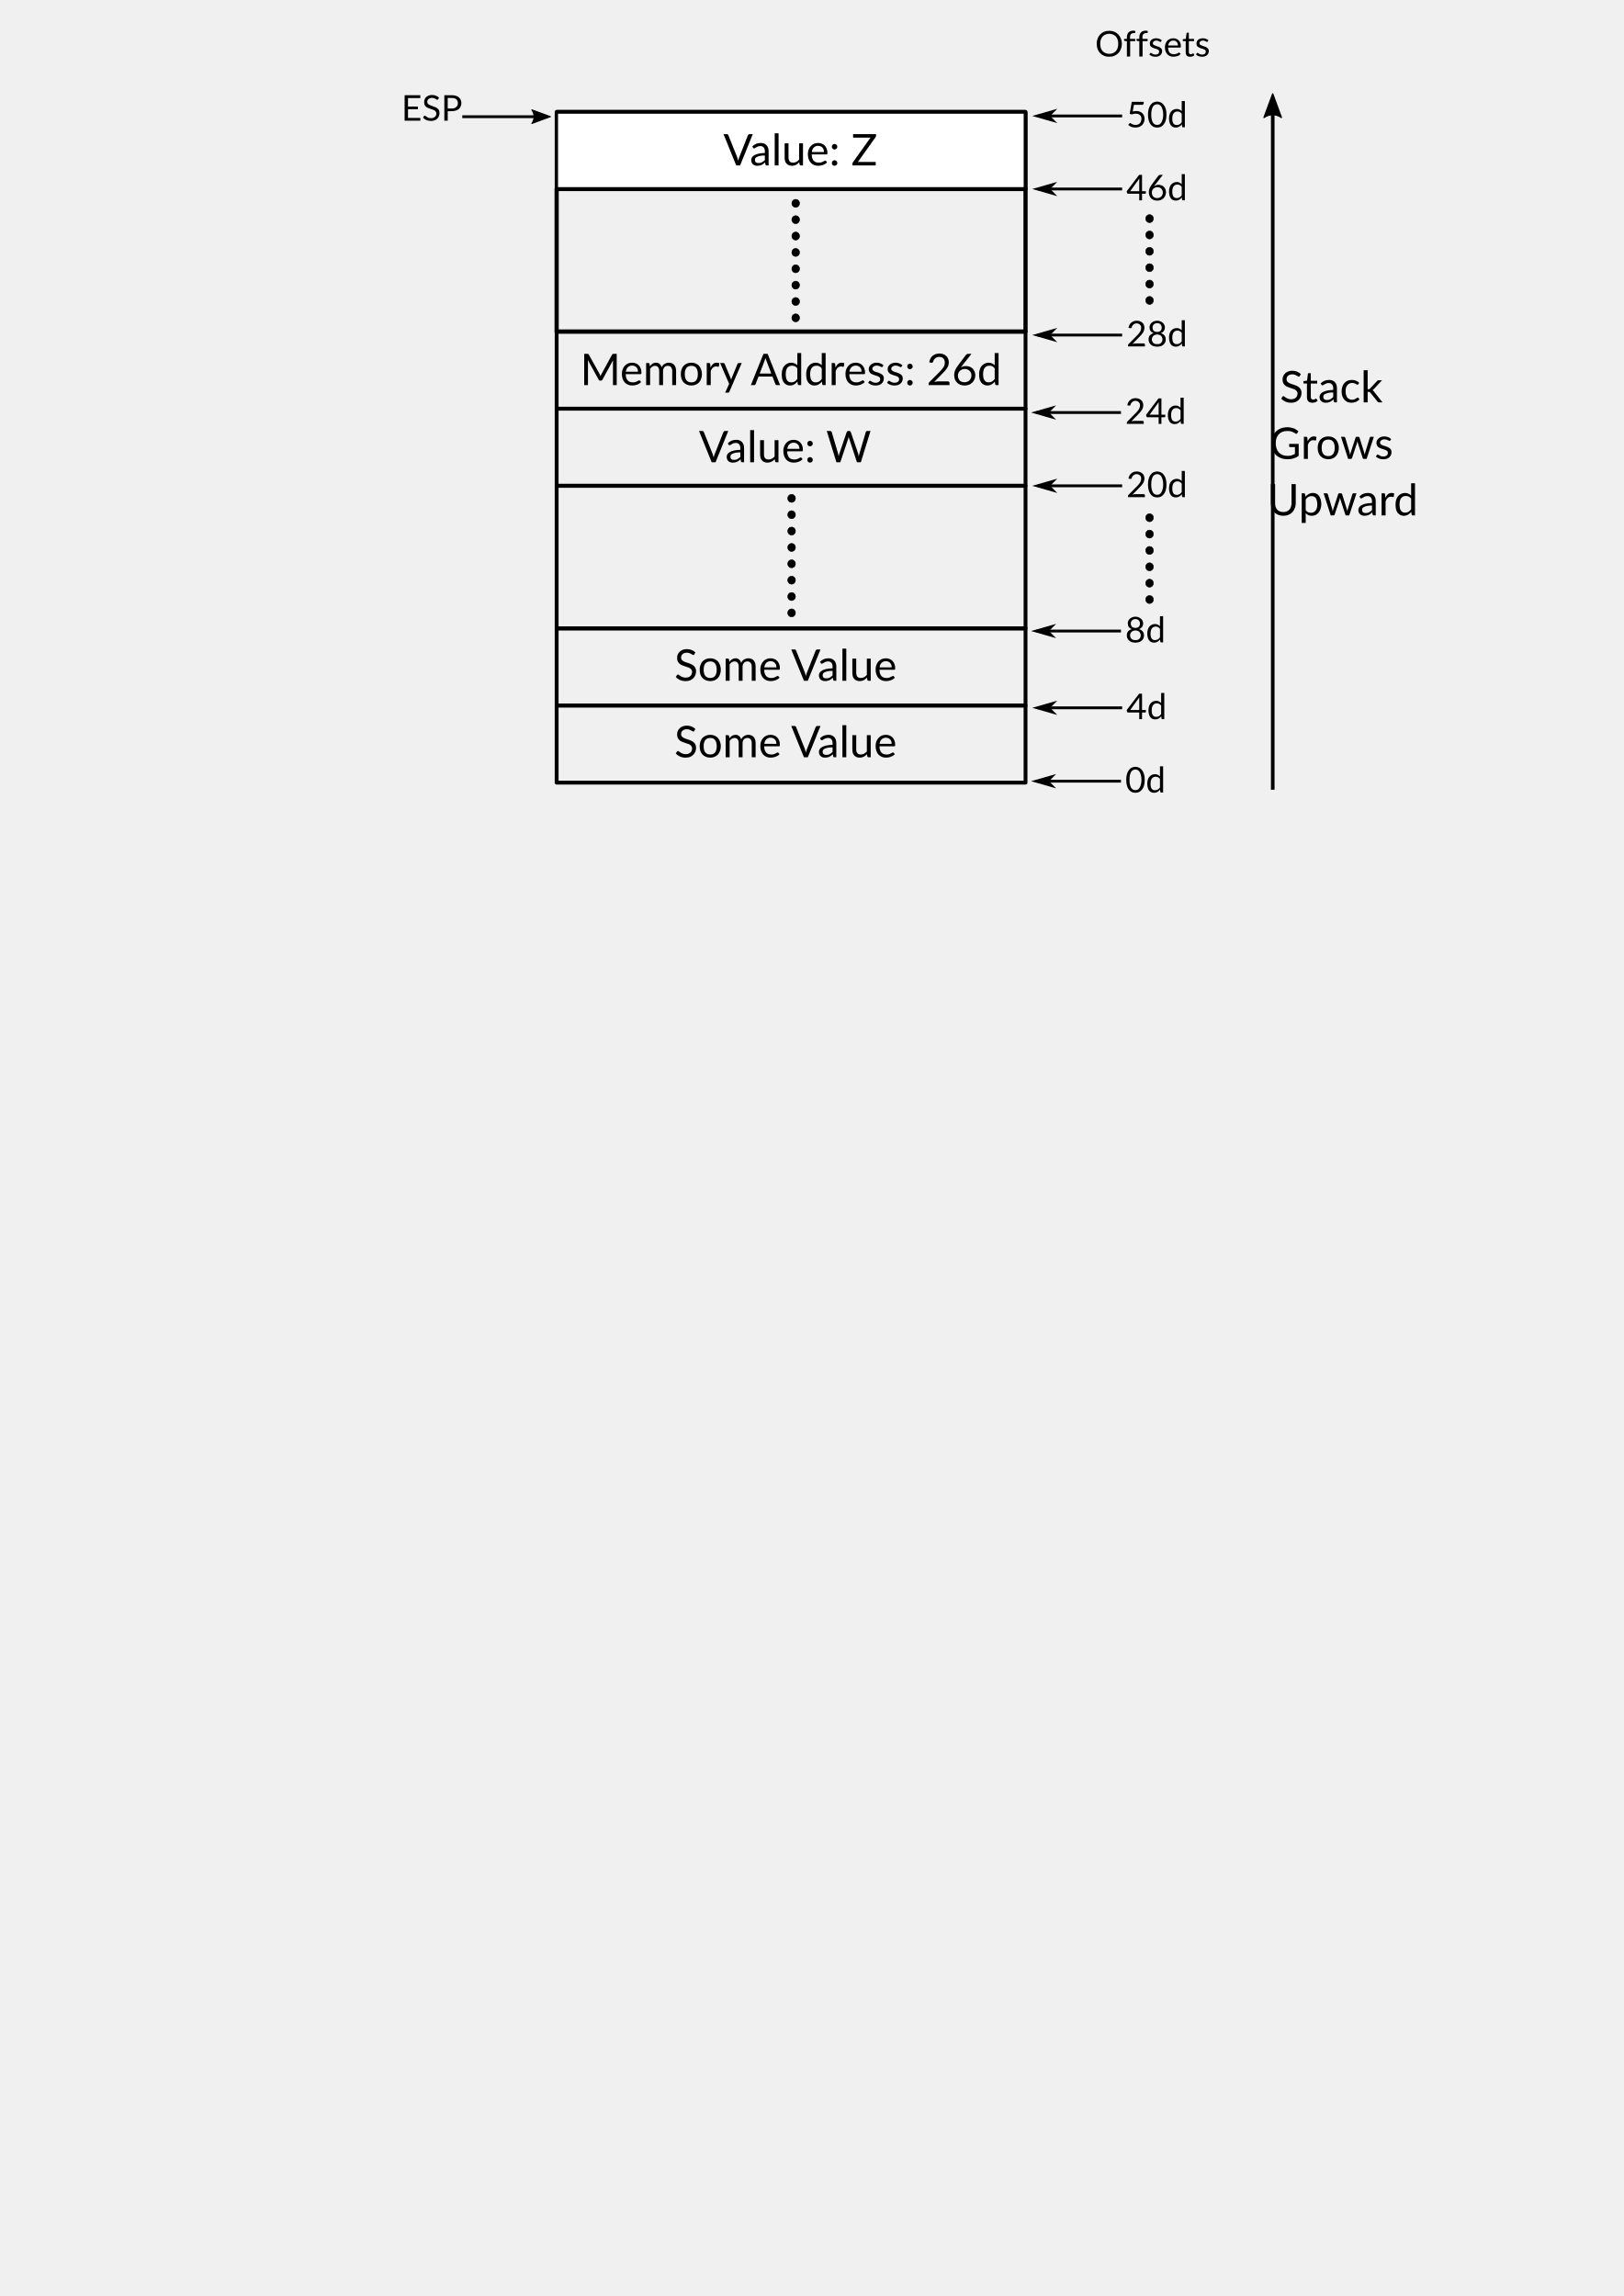
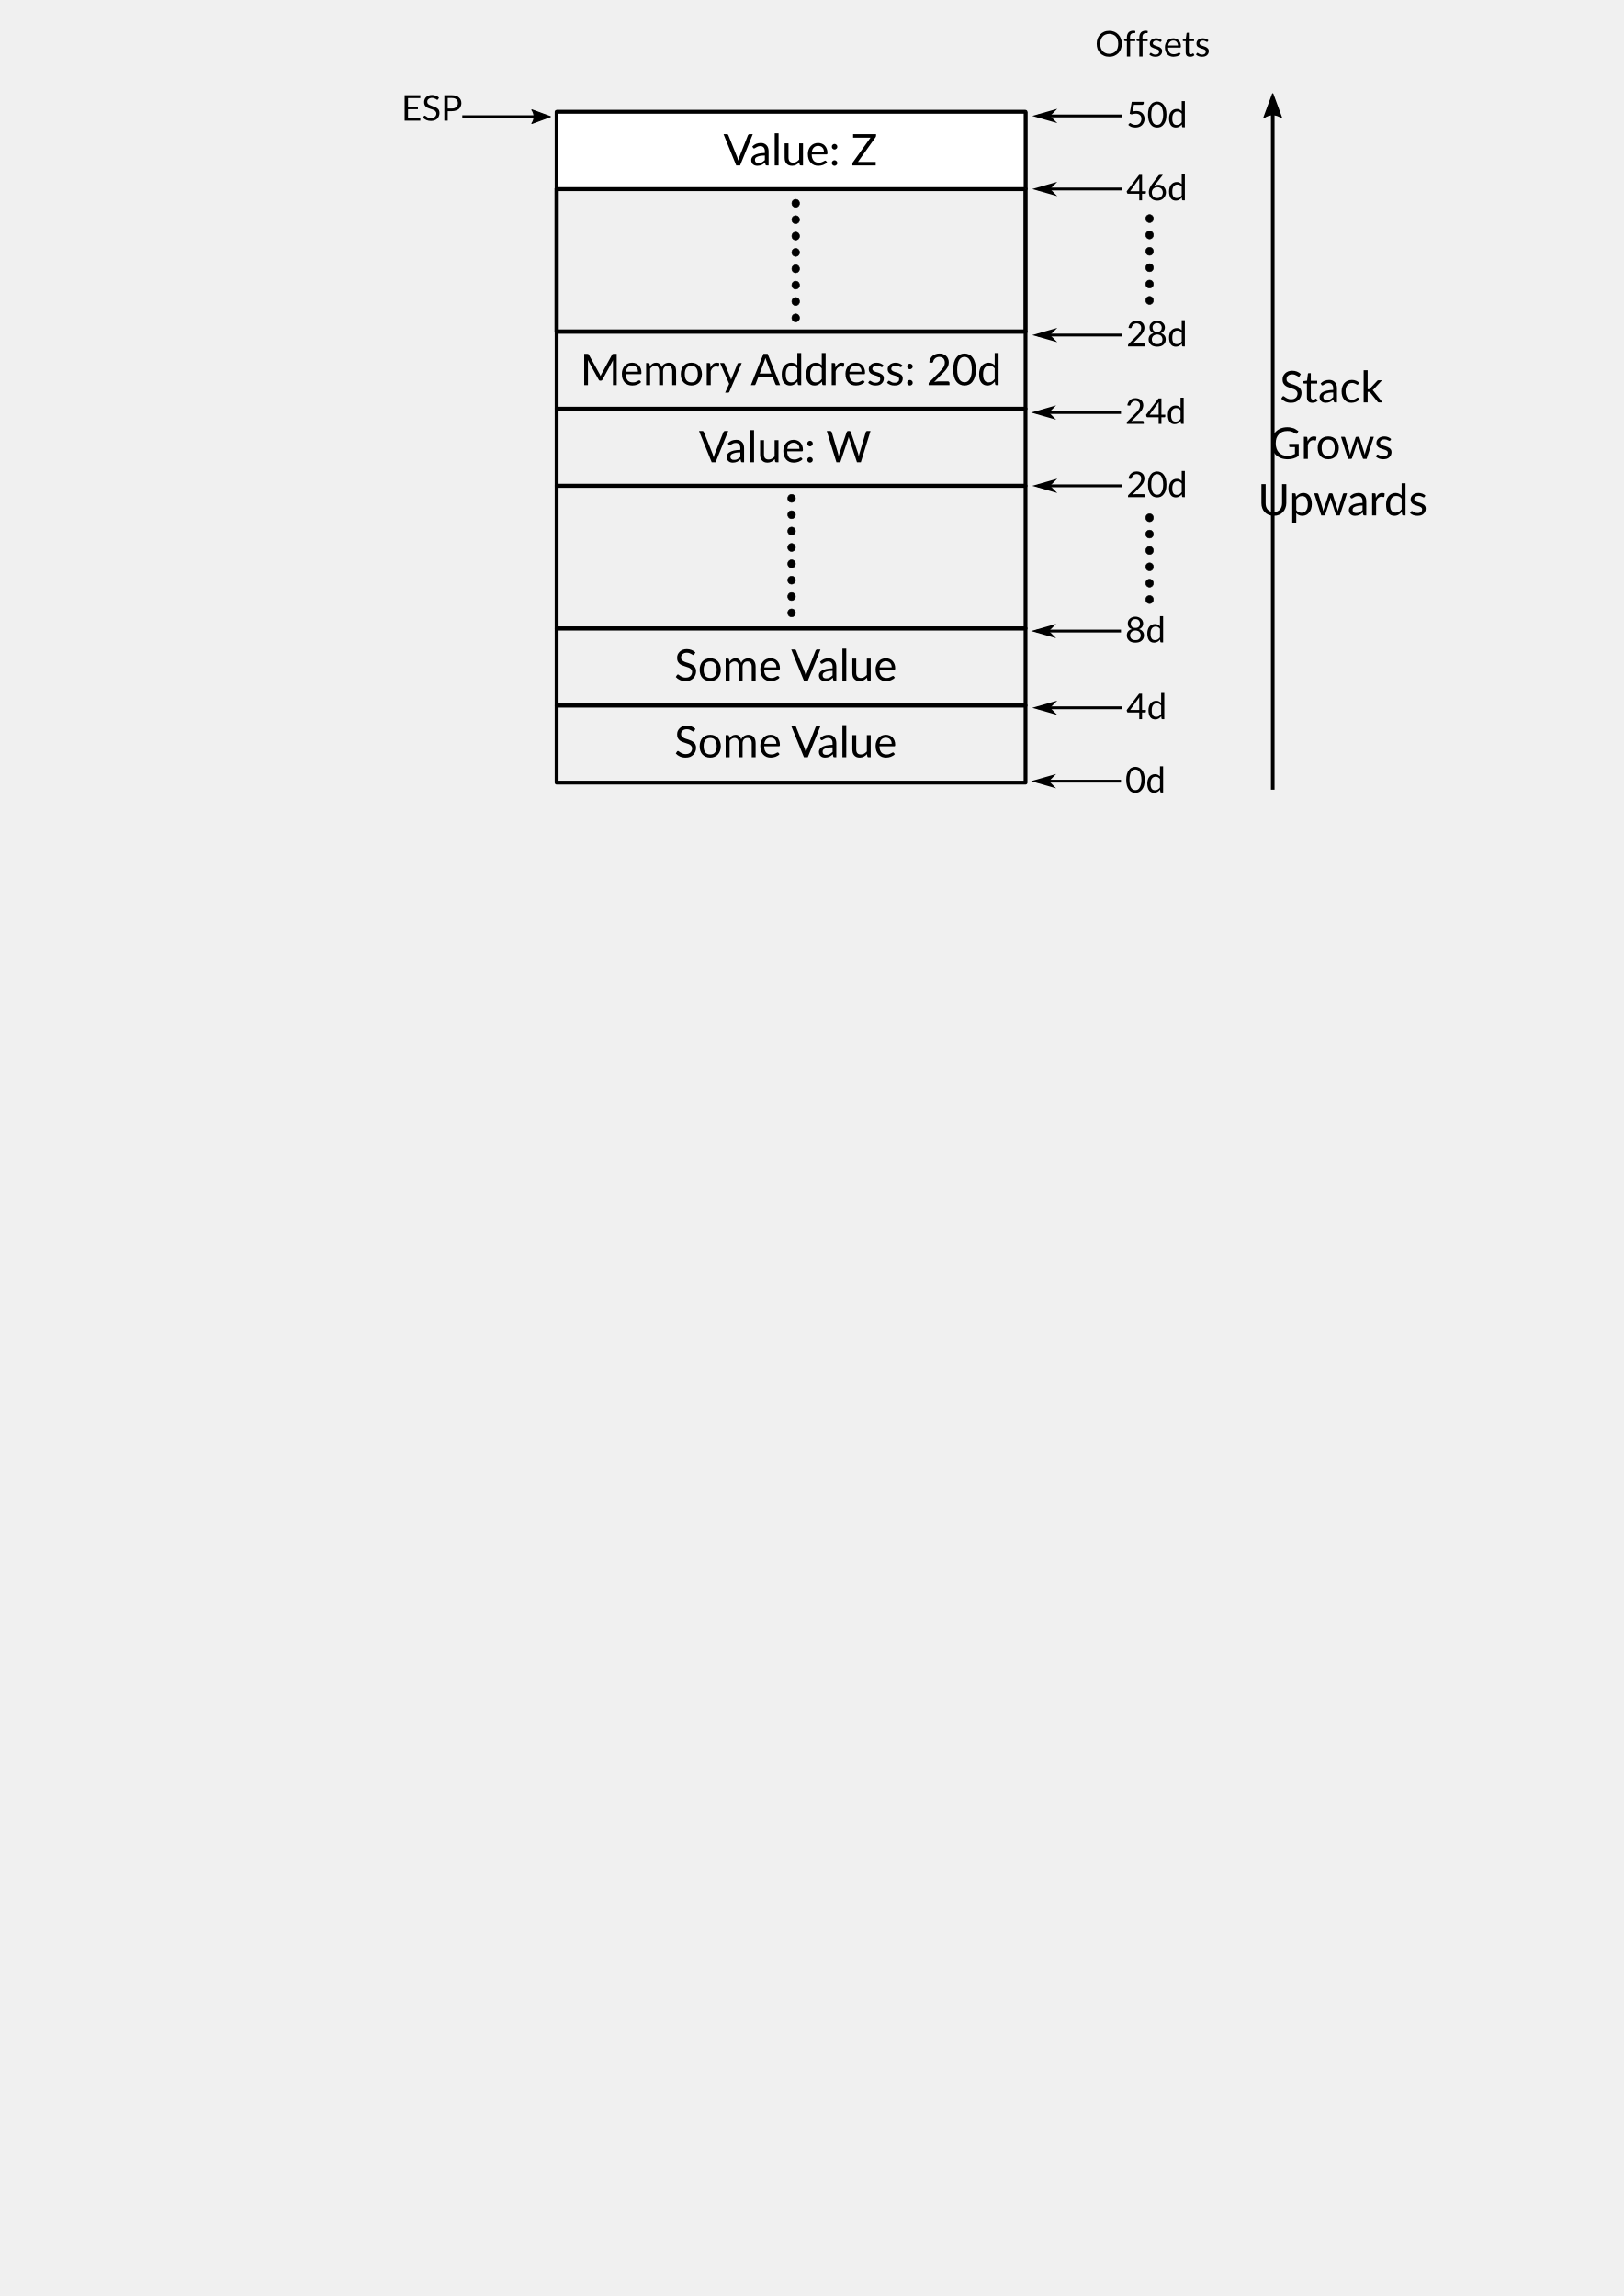
<svg xmlns="http://www.w3.org/2000/svg" width="210mm" height="297mm" viewBox="0 0 210 297" version="1.1" id="svg21654">
  <defs id="defs21648">
    <marker style="overflow:visible" id="marker17775" refX="0" refY="0" orient="auto">
      <path transform="scale(-0.6)" d="M 8.719,4.034 -2.207,0.016 8.719,-4.002 c -1.745,2.372 -1.735,5.617 -6e-7,8.035 z" style="fill:#000000;fill-opacity:1;fill-rule:evenodd;stroke:#000000;stroke-width:0.625;stroke-linejoin:round;stroke-opacity:1" id="path17773" />
    </marker>
    <marker orient="auto" refY="0" refX="0" id="marker27279" style="overflow:visible">
      <path id="path27277" d="M 0,0 5,-5 -12.5,0 5,5 Z" style="fill:#000000;fill-opacity:1;fill-rule:evenodd;stroke:#000000;stroke-width:1pt;stroke-opacity:1" transform="matrix(0.4,0,0,0.4,4,0)" />
    </marker>
    <marker style="overflow:visible" id="marker27177" refX="0" refY="0" orient="auto">
      <path transform="matrix(0.4,0,0,0.4,4,0)" style="fill:#000000;fill-opacity:1;fill-rule:evenodd;stroke:#000000;stroke-width:1pt;stroke-opacity:1" d="M 0,0 5,-5 -12.5,0 5,5 Z" id="path27175" />
    </marker>
    <marker style="overflow:visible" id="marker26987" refX="0" refY="0" orient="auto">
      <path transform="matrix(0.4,0,0,0.4,4,0)" style="fill:#000000;fill-opacity:1;fill-rule:evenodd;stroke:#000000;stroke-width:1pt;stroke-opacity:1" d="M 0,0 5,-5 -12.5,0 5,5 Z" id="path26985" />
    </marker>
    <marker orient="auto" refY="0" refX="0" id="Arrow1Mstart" style="overflow:visible">
      <path id="path9600" d="M 0,0 5,-5 -12.5,0 5,5 Z" style="fill:#000000;fill-opacity:1;fill-rule:evenodd;stroke:#000000;stroke-width:1pt;stroke-opacity:1" transform="matrix(0.4,0,0,0.4,4,0)" />
    </marker>
    <marker orient="auto" refY="0" refX="0" id="Arrow1Mstart-9" style="overflow:visible">
      <path id="path9600-9" d="M 0,0 5,-5 -12.5,0 5,5 Z" style="fill:#000000;fill-opacity:1;fill-rule:evenodd;stroke:#000000;stroke-width:1pt;stroke-opacity:1" transform="matrix(0.4,0,0,0.4,4,0)" />
    </marker>
    <marker orient="auto" refY="0" refX="0" id="Arrow1Mstart-4" style="overflow:visible">
      <path id="path9600-4" d="M 0,0 5,-5 -12.5,0 5,5 Z" style="fill:#000000;fill-opacity:1;fill-rule:evenodd;stroke:#000000;stroke-width:1pt;stroke-opacity:1" transform="matrix(0.4,0,0,0.4,4,0)" />
    </marker>
    <marker orient="auto" refY="0" refX="0" id="Arrow1Mstart-4-0" style="overflow:visible">
      <path id="path9600-4-4" d="M 0,0 5,-5 -12.5,0 5,5 Z" style="fill:#000000;fill-opacity:1;fill-rule:evenodd;stroke:#000000;stroke-width:1pt;stroke-opacity:1" transform="matrix(0.4,0,0,0.4,4,0)" />
    </marker>
    <marker orient="auto" refY="0" refX="0" id="Arrow2Mend" style="overflow:visible">
      <path id="path9621" style="fill:#000000;fill-opacity:1;fill-rule:evenodd;stroke:#000000;stroke-width:0.625;stroke-linejoin:round;stroke-opacity:1" d="M 8.719,4.034 -2.207,0.016 8.719,-4.002 c -1.745,2.372 -1.735,5.617 -6e-7,8.035 z" transform="scale(-0.6)" />
    </marker>
    <marker orient="auto" refY="0" refX="0" id="Arrow2Mend-4" style="overflow:visible">
      <path id="path9621-9" style="fill:#000000;fill-opacity:1;fill-rule:evenodd;stroke:#000000;stroke-width:0.625;stroke-linejoin:round;stroke-opacity:1" d="M 8.719,4.034 -2.207,0.016 8.719,-4.002 c -1.745,2.372 -1.735,5.617 -6e-7,8.035 z" transform="scale(-0.6)" />
    </marker>
    <marker orient="auto" refY="0" refX="0" id="Arrow1Mstart-7" style="overflow:visible">
      <path id="path9600-5" d="M 0,0 5,-5 -12.5,0 5,5 Z" style="fill:#000000;fill-opacity:1;fill-rule:evenodd;stroke:#000000;stroke-width:1pt;stroke-opacity:1" transform="matrix(0.4,0,0,0.4,4,0)" />
    </marker>
    <marker style="overflow:visible" id="marker21438" refX="0" refY="0" orient="auto">
      <path transform="matrix(0.4,0,0,0.4,4,0)" style="fill:#000000;fill-opacity:1;fill-rule:evenodd;stroke:#000000;stroke-width:1pt;stroke-opacity:1" d="M 0,0 5,-5 -12.5,0 5,5 Z" id="path21436" />
    </marker>
  </defs>
  <g id="layer1">
    <rect style="opacity:1;fill:none;fill-opacity:1;stroke:#000000;stroke-width:0.542;stroke-linecap:round;stroke-linejoin:round;stroke-miterlimit:4;stroke-dasharray:none;stroke-dashoffset:0;stroke-opacity:1;paint-order:stroke fill markers" id="rect9392" width="60.645" height="18.443" x="71.992" y="24.447" />
    <text xml:space="preserve" style="font-style:normal;font-weight:normal;font-size:5.644px;line-height:125%;font-family:Sans;letter-spacing:0px;word-spacing:0px;fill:#000000;fill-opacity:1;stroke:none;stroke-width:0.265px;stroke-linecap:butt;stroke-linejoin:miter;stroke-opacity:1" x="87.609" y="52.126" id="text9396">
      <tspan x="87.609" y="57.12" style="font-style:normal;font-variant:normal;font-weight:normal;font-stretch:normal;font-size:5.644px;font-family:Lato;-inkscape-font-specification:Lato;stroke-width:0.265px" id="tspan26533" />
    </text>
    <path style="fill:none;fill-rule:evenodd;stroke:#000000;stroke-width:0.365;stroke-linecap:butt;stroke-linejoin:miter;stroke-miterlimit:4;stroke-dasharray:none;stroke-opacity:1;marker-start:url(#Arrow1Mstart)" d="m 134.224,14.999 h 10.908" id="path9590" />
    <text xml:space="preserve" style="font-style:normal;font-weight:normal;font-size:4.586px;line-height:125%;font-family:Sans;letter-spacing:0px;word-spacing:0px;fill:#000000;fill-opacity:1;stroke:none;stroke-width:0.265px;stroke-linecap:butt;stroke-linejoin:miter;stroke-opacity:1" x="145.672" y="16.468" id="text9878">
      <tspan id="tspan9876" x="145.672" y="16.468" style="font-style:normal;font-variant:normal;font-weight:normal;font-stretch:normal;font-family:Lato;-inkscape-font-specification:Lato;stroke-width:0.265px">50d</tspan>
    </text>
    <rect style="opacity:1;fill:none;fill-opacity:1;stroke:#000000;stroke-width:0.495;stroke-linecap:round;stroke-linejoin:round;stroke-miterlimit:4;stroke-dasharray:none;stroke-dashoffset:0;stroke-opacity:1;paint-order:stroke fill markers" id="rect9392-9" width="60.645" height="9.976" x="71.992" y="42.89" />
    <text xml:space="preserve" style="font-style:normal;font-weight:normal;font-size:5.644px;line-height:125%;font-family:Sans;letter-spacing:0px;word-spacing:0px;fill:#000000;fill-opacity:1;stroke:none;stroke-width:0.265px;stroke-linecap:butt;stroke-linejoin:miter;stroke-opacity:1" x="75.043" y="49.819" id="text9396-3">
-       <tspan id="tspan9394-6" x="75.043" y="49.819" style="font-style:normal;font-variant:normal;font-weight:normal;font-stretch:normal;font-size:5.644px;font-family:Lato;-inkscape-font-specification:Lato;stroke-width:0.265px">Memory Address: 26d</tspan>
+       <tspan id="tspan9394-6" x="75.043" y="49.819" style="font-style:normal;font-variant:normal;font-weight:normal;font-stretch:normal;font-size:5.644px;font-family:Lato;-inkscape-font-specification:Lato;stroke-width:0.265px">Memory Address: 20d</tspan>
    </text>
    <path style="fill:none;fill-rule:evenodd;stroke:#000000;stroke-width:0.365;stroke-linecap:butt;stroke-linejoin:miter;stroke-miterlimit:4;stroke-dasharray:none;stroke-opacity:1;marker-start:url(#Arrow1Mstart-9)" d="m 134.224,43.341 h 10.908" id="path9590-3" />
    <text xml:space="preserve" style="font-style:normal;font-weight:normal;font-size:4.586px;line-height:125%;font-family:Sans;letter-spacing:0px;word-spacing:0px;fill:#000000;fill-opacity:1;stroke:none;stroke-width:0.265px;stroke-linecap:butt;stroke-linejoin:miter;stroke-opacity:1" x="145.672" y="44.81" id="text9878-6">
      <tspan id="tspan9876-0" x="145.672" y="44.81" style="font-style:normal;font-variant:normal;font-weight:normal;font-stretch:normal;font-family:Lato;-inkscape-font-specification:Lato;stroke-width:0.265px">28d</tspan>
    </text>
    <rect style="opacity:1;fill:none;fill-opacity:1;stroke:#000000;stroke-width:0.495;stroke-linecap:round;stroke-linejoin:round;stroke-miterlimit:4;stroke-dasharray:none;stroke-dashoffset:0;stroke-opacity:1;paint-order:stroke fill markers" id="rect9392-6" width="60.645" height="9.976" x="71.992" y="52.866" />
    <text xml:space="preserve" style="font-style:normal;font-weight:normal;font-size:5.644px;line-height:125%;font-family:Sans;letter-spacing:0px;word-spacing:0px;fill:#000000;fill-opacity:1;stroke:none;stroke-width:0.265px;stroke-linecap:butt;stroke-linejoin:miter;stroke-opacity:1" x="90.389" y="59.795" id="text9396-6">
      <tspan id="tspan9394-4" x="90.389" y="59.795" style="font-style:normal;font-variant:normal;font-weight:normal;font-stretch:normal;font-size:5.644px;font-family:Lato;-inkscape-font-specification:Lato;stroke-width:0.265px">Value: W</tspan>
    </text>
    <path style="fill:none;fill-rule:evenodd;stroke:#000000;stroke-width:0.365;stroke-linecap:butt;stroke-linejoin:miter;stroke-miterlimit:4;stroke-dasharray:none;stroke-opacity:1;marker-start:url(#Arrow1Mstart-4)" d="m 134.224,62.843 h 10.908" id="path9590-1" />
    <text xml:space="preserve" style="font-style:normal;font-weight:normal;font-size:4.586px;line-height:125%;font-family:Sans;letter-spacing:0px;word-spacing:0px;fill:#000000;fill-opacity:1;stroke:none;stroke-width:0.265px;stroke-linecap:butt;stroke-linejoin:miter;stroke-opacity:1" x="145.672" y="64.312" id="text9878-9">
      <tspan id="tspan9876-8" x="145.672" y="64.312" style="font-style:normal;font-variant:normal;font-weight:normal;font-stretch:normal;font-family:Lato;-inkscape-font-specification:Lato;stroke-width:0.265px">20d</tspan>
    </text>
    <path style="fill:none;fill-rule:evenodd;stroke:#000000;stroke-width:0.365;stroke-linecap:butt;stroke-linejoin:miter;stroke-miterlimit:4;stroke-dasharray:none;stroke-opacity:1;marker-start:url(#Arrow1Mstart-4-0)" d="m 134.073,53.363 h 10.908" id="path9590-1-0" />
    <text xml:space="preserve" style="font-style:normal;font-weight:normal;font-size:4.586px;line-height:125%;font-family:Sans;letter-spacing:0px;word-spacing:0px;fill:#000000;fill-opacity:1;stroke:none;stroke-width:0.265px;stroke-linecap:butt;stroke-linejoin:miter;stroke-opacity:1" x="145.521" y="54.832" id="text9878-9-5">
      <tspan id="tspan9876-8-5" x="145.521" y="54.832" style="font-style:normal;font-variant:normal;font-weight:normal;font-stretch:normal;font-family:Lato;-inkscape-font-specification:Lato;stroke-width:0.265px">24d</tspan>
    </text>
    <path style="fill:none;fill-rule:evenodd;stroke:#000000;stroke-width:0.365;stroke-linecap:butt;stroke-linejoin:miter;stroke-miterlimit:4;stroke-dasharray:none;stroke-opacity:1;marker-end:url(#Arrow2Mend)" d="M 59.791,15.095 H 70.7" id="path9590-0" />
    <text xml:space="preserve" style="font-style:normal;font-weight:normal;font-size:4.586px;line-height:125%;font-family:Sans;letter-spacing:0px;word-spacing:0px;fill:#000000;fill-opacity:1;stroke:none;stroke-width:0.265px;stroke-linecap:butt;stroke-linejoin:miter;stroke-opacity:1" x="51.912" y="15.614" id="text9878-2">
      <tspan id="tspan9876-88" x="51.912" y="15.614" style="font-style:normal;font-variant:normal;font-weight:normal;font-stretch:normal;font-family:Lato;-inkscape-font-specification:Lato;stroke-width:0.265px">ESP</tspan>
    </text>
    <rect style="opacity:1;fill:#ffffff;fill-opacity:1;stroke:#000000;stroke-width:0.495;stroke-linecap:round;stroke-linejoin:round;stroke-miterlimit:4;stroke-dasharray:none;stroke-dashoffset:0;stroke-opacity:1;paint-order:stroke fill markers" id="rect9392-62" width="60.645" height="9.976" x="71.992" y="14.47" />
    <text xml:space="preserve" style="font-style:normal;font-weight:normal;font-size:5.644px;line-height:125%;font-family:Sans;letter-spacing:0px;word-spacing:0px;fill:#000000;fill-opacity:1;stroke:none;stroke-width:0.265px;stroke-linecap:butt;stroke-linejoin:miter;stroke-opacity:1" x="93.564" y="21.399" id="text9396-4">
      <tspan id="tspan9394-2" x="93.564" y="21.399" style="font-style:normal;font-variant:normal;font-weight:normal;font-stretch:normal;font-size:5.644px;font-family:Lato;-inkscape-font-specification:Lato;stroke-width:0.265px">Value: Z</tspan>
    </text>
    <path style="fill:none;fill-rule:evenodd;stroke:#000000;stroke-width:0.365;stroke-linecap:butt;stroke-linejoin:miter;stroke-miterlimit:4;stroke-dasharray:none;stroke-opacity:1;marker-start:url(#Arrow1Mstart-7)" d="m 134.224,24.447 h 10.908" id="path9590-5" />
    <text xml:space="preserve" style="font-style:normal;font-weight:normal;font-size:4.586px;line-height:125%;font-family:Sans;letter-spacing:0px;word-spacing:0px;fill:#000000;fill-opacity:1;stroke:none;stroke-width:0.265px;stroke-linecap:butt;stroke-linejoin:miter;stroke-opacity:1" x="145.672" y="25.916" id="text9878-5">
      <tspan id="tspan9876-05" x="145.672" y="25.916" style="font-style:normal;font-variant:normal;font-weight:normal;font-stretch:normal;font-family:Lato;-inkscape-font-specification:Lato;stroke-width:0.265px">46d</tspan>
    </text>
    <path style="fill:none;fill-rule:evenodd;stroke:#000000;stroke-width:0.365;stroke-linecap:butt;stroke-linejoin:miter;stroke-miterlimit:4;stroke-dasharray:none;stroke-opacity:1" d="m 71.992,14.47 v 9.976" id="path16372" />
    <path style="fill:none;fill-rule:evenodd;stroke:#000000;stroke-width:0.479;stroke-linecap:butt;stroke-linejoin:miter;stroke-miterlimit:4;stroke-dasharray:none;stroke-opacity:1" d="m 132.637,14.47 v 9.976" id="path16372-6" />
    <path style="fill:none;fill-rule:evenodd;stroke:#000000;stroke-width:0.479;stroke-linecap:butt;stroke-linejoin:miter;stroke-miterlimit:4;stroke-dasharray:none;stroke-opacity:1" d="M 71.992,14.47 H 132.637" id="path16404" />
    <path style="fill:none;fill-rule:evenodd;stroke:#000000;stroke-width:0.479;stroke-linecap:butt;stroke-linejoin:miter;stroke-miterlimit:4;stroke-dasharray:none;stroke-opacity:1" d="M 71.992,24.447 H 132.637" id="path16404-2" />
    <g id="g26943" transform="translate(13.38037,-55.95748)">
      <ellipse style="opacity:1;fill:#000000;fill-opacity:1;stroke:#000000;stroke-width:0.069;stroke-linecap:round;stroke-linejoin:round;stroke-miterlimit:4;stroke-dasharray:none;stroke-dashoffset:0;stroke-opacity:1;paint-order:stroke fill markers" id="ellipse26543" cx="89.529" cy="82.259" rx="0.497" ry="0.516" />
      <ellipse ry="0.516" rx="0.497" cy="84.375" cx="89.529" id="ellipse26545" style="opacity:1;fill:#000000;fill-opacity:1;stroke:#000000;stroke-width:0.069;stroke-linecap:round;stroke-linejoin:round;stroke-miterlimit:4;stroke-dasharray:none;stroke-dashoffset:0;stroke-opacity:1;paint-order:stroke fill markers" />
      <ellipse style="opacity:1;fill:#000000;fill-opacity:1;stroke:#000000;stroke-width:0.069;stroke-linecap:round;stroke-linejoin:round;stroke-miterlimit:4;stroke-dasharray:none;stroke-dashoffset:0;stroke-opacity:1;paint-order:stroke fill markers" id="ellipse26547" cx="89.529" cy="86.492" rx="0.497" ry="0.516" />
      <ellipse style="opacity:1;fill:#000000;fill-opacity:1;stroke:#000000;stroke-width:0.069;stroke-linecap:round;stroke-linejoin:round;stroke-miterlimit:4;stroke-dasharray:none;stroke-dashoffset:0;stroke-opacity:1;paint-order:stroke fill markers" id="ellipse26551" cx="89.529" cy="88.609" rx="0.497" ry="0.516" />
      <ellipse ry="0.516" rx="0.497" cy="90.725" cx="89.529" id="ellipse26553" style="opacity:1;fill:#000000;fill-opacity:1;stroke:#000000;stroke-width:0.069;stroke-linecap:round;stroke-linejoin:round;stroke-miterlimit:4;stroke-dasharray:none;stroke-dashoffset:0;stroke-opacity:1;paint-order:stroke fill markers" />
      <ellipse style="opacity:1;fill:#000000;fill-opacity:1;stroke:#000000;stroke-width:0.069;stroke-linecap:round;stroke-linejoin:round;stroke-miterlimit:4;stroke-dasharray:none;stroke-dashoffset:0;stroke-opacity:1;paint-order:stroke fill markers" id="ellipse26555" cx="89.529" cy="92.842" rx="0.497" ry="0.516" />
      <ellipse ry="0.516" rx="0.497" cy="94.959" cx="89.529" id="ellipse26557" style="opacity:1;fill:#000000;fill-opacity:1;stroke:#000000;stroke-width:0.069;stroke-linecap:round;stroke-linejoin:round;stroke-miterlimit:4;stroke-dasharray:none;stroke-dashoffset:0;stroke-opacity:1;paint-order:stroke fill markers" />
      <ellipse style="opacity:1;fill:#000000;fill-opacity:1;stroke:#000000;stroke-width:0.069;stroke-linecap:round;stroke-linejoin:round;stroke-miterlimit:4;stroke-dasharray:none;stroke-dashoffset:0;stroke-opacity:1;paint-order:stroke fill markers" id="ellipse26559" cx="89.529" cy="97.075" rx="0.497" ry="0.516" />
    </g>
    <rect y="62.843" x="71.992" height="18.443" width="60.645" id="rect26957" style="opacity:1;fill:none;fill-opacity:1;stroke:#000000;stroke-width:0.495;stroke-linecap:round;stroke-linejoin:round;stroke-miterlimit:4;stroke-dasharray:none;stroke-dashoffset:0;stroke-opacity:1;paint-order:stroke fill markers" />
    <path id="path26959" d="m 134.224,91.559 h 10.908" style="fill:none;fill-rule:evenodd;stroke:#000000;stroke-width:0.365;stroke-linecap:butt;stroke-linejoin:miter;stroke-miterlimit:4;stroke-dasharray:none;stroke-opacity:1;marker-start:url(#marker26987)" />
    <text id="text26965" y="93.027" x="145.672" style="font-style:normal;font-weight:normal;font-size:4.586px;line-height:125%;font-family:Sans;letter-spacing:0px;word-spacing:0px;fill:#000000;fill-opacity:1;stroke:none;stroke-width:0.265px;stroke-linecap:butt;stroke-linejoin:miter;stroke-opacity:1" xml:space="preserve">
      <tspan style="font-style:normal;font-variant:normal;font-weight:normal;font-stretch:normal;font-family:Lato;-inkscape-font-specification:Lato;stroke-width:0.265px" y="93.027" x="145.672" id="tspan26963">4d</tspan>
    </text>
    <g id="g26983" transform="translate(12.85119,-17.79435)">
      <ellipse ry="0.516" rx="0.497" cy="82.259" cx="89.529" id="ellipse26967" style="opacity:1;fill:#000000;fill-opacity:1;stroke:#000000;stroke-width:0.069;stroke-linecap:round;stroke-linejoin:round;stroke-miterlimit:4;stroke-dasharray:none;stroke-dashoffset:0;stroke-opacity:1;paint-order:stroke fill markers" />
      <ellipse style="opacity:1;fill:#000000;fill-opacity:1;stroke:#000000;stroke-width:0.069;stroke-linecap:round;stroke-linejoin:round;stroke-miterlimit:4;stroke-dasharray:none;stroke-dashoffset:0;stroke-opacity:1;paint-order:stroke fill markers" id="ellipse26969" cx="89.529" cy="84.375" rx="0.497" ry="0.516" />
      <ellipse ry="0.516" rx="0.497" cy="86.492" cx="89.529" id="ellipse26971" style="opacity:1;fill:#000000;fill-opacity:1;stroke:#000000;stroke-width:0.069;stroke-linecap:round;stroke-linejoin:round;stroke-miterlimit:4;stroke-dasharray:none;stroke-dashoffset:0;stroke-opacity:1;paint-order:stroke fill markers" />
      <ellipse ry="0.516" rx="0.497" cy="88.609" cx="89.529" id="ellipse26973" style="opacity:1;fill:#000000;fill-opacity:1;stroke:#000000;stroke-width:0.069;stroke-linecap:round;stroke-linejoin:round;stroke-miterlimit:4;stroke-dasharray:none;stroke-dashoffset:0;stroke-opacity:1;paint-order:stroke fill markers" />
      <ellipse style="opacity:1;fill:#000000;fill-opacity:1;stroke:#000000;stroke-width:0.069;stroke-linecap:round;stroke-linejoin:round;stroke-miterlimit:4;stroke-dasharray:none;stroke-dashoffset:0;stroke-opacity:1;paint-order:stroke fill markers" id="ellipse26975" cx="89.529" cy="90.725" rx="0.497" ry="0.516" />
      <ellipse ry="0.516" rx="0.497" cy="92.842" cx="89.529" id="ellipse26977" style="opacity:1;fill:#000000;fill-opacity:1;stroke:#000000;stroke-width:0.069;stroke-linecap:round;stroke-linejoin:round;stroke-miterlimit:4;stroke-dasharray:none;stroke-dashoffset:0;stroke-opacity:1;paint-order:stroke fill markers" />
      <ellipse style="opacity:1;fill:#000000;fill-opacity:1;stroke:#000000;stroke-width:0.069;stroke-linecap:round;stroke-linejoin:round;stroke-miterlimit:4;stroke-dasharray:none;stroke-dashoffset:0;stroke-opacity:1;paint-order:stroke fill markers" id="ellipse26979" cx="89.529" cy="94.959" rx="0.497" ry="0.516" />
      <ellipse ry="0.516" rx="0.497" cy="97.075" cx="89.529" id="ellipse26981" style="opacity:1;fill:#000000;fill-opacity:1;stroke:#000000;stroke-width:0.069;stroke-linecap:round;stroke-linejoin:round;stroke-miterlimit:4;stroke-dasharray:none;stroke-dashoffset:0;stroke-opacity:1;paint-order:stroke fill markers" />
    </g>
    <rect y="81.286" x="71.992" height="9.976" width="60.645" id="rect27161" style="opacity:1;fill:none;fill-opacity:1;stroke:#000000;stroke-width:0.495;stroke-linecap:round;stroke-linejoin:round;stroke-miterlimit:4;stroke-dasharray:none;stroke-dashoffset:0;stroke-opacity:1;paint-order:stroke fill markers" />
    <text id="text27165" y="88.059" x="87.214" style="font-style:normal;font-weight:normal;font-size:5.644px;line-height:125%;font-family:Sans;letter-spacing:0px;word-spacing:0px;fill:#000000;fill-opacity:1;stroke:none;stroke-width:0.265px;stroke-linecap:butt;stroke-linejoin:miter;stroke-opacity:1" xml:space="preserve">
      <tspan style="font-style:normal;font-variant:normal;font-weight:normal;font-stretch:normal;font-size:5.644px;font-family:Lato;-inkscape-font-specification:Lato;stroke-width:0.265px" y="88.059" x="87.214" id="tspan27163">Some Value</tspan>
    </text>
    <path id="path27167" d="m 134.073,81.627 h 10.908" style="fill:none;fill-rule:evenodd;stroke:#000000;stroke-width:0.365;stroke-linecap:butt;stroke-linejoin:miter;stroke-miterlimit:4;stroke-dasharray:none;stroke-opacity:1;marker-start:url(#marker27177)" />
    <text id="text27173" y="83.096" x="145.521" style="font-style:normal;font-weight:normal;font-size:4.586px;line-height:125%;font-family:Sans;letter-spacing:0px;word-spacing:0px;fill:#000000;fill-opacity:1;stroke:none;stroke-width:0.265px;stroke-linecap:butt;stroke-linejoin:miter;stroke-opacity:1" xml:space="preserve">
      <tspan style="font-style:normal;font-variant:normal;font-weight:normal;font-stretch:normal;font-family:Lato;-inkscape-font-specification:Lato;stroke-width:0.265px" y="83.096" x="145.521" id="tspan27171">8d</tspan>
    </text>
    <rect style="opacity:1;fill:none;fill-opacity:1;stroke:#000000;stroke-width:0.495;stroke-linecap:round;stroke-linejoin:round;stroke-miterlimit:4;stroke-dasharray:none;stroke-dashoffset:0;stroke-opacity:1;paint-order:stroke fill markers" id="rect27251" width="60.645" height="9.976" x="71.992" y="91.263" />
    <text xml:space="preserve" style="font-style:normal;font-weight:normal;font-size:5.644px;line-height:125%;font-family:Sans;letter-spacing:0px;word-spacing:0px;fill:#000000;fill-opacity:1;stroke:none;stroke-width:0.265px;stroke-linecap:butt;stroke-linejoin:miter;stroke-opacity:1" x="87.214" y="97.958" id="text27255">
      <tspan id="tspan27253" x="87.214" y="97.958" style="font-style:normal;font-variant:normal;font-weight:normal;font-stretch:normal;font-size:5.644px;font-family:Lato;-inkscape-font-specification:Lato;stroke-width:0.265px">Some Value</tspan>
    </text>
    <path style="fill:none;fill-rule:evenodd;stroke:#000000;stroke-width:0.365;stroke-linecap:butt;stroke-linejoin:miter;stroke-miterlimit:4;stroke-dasharray:none;stroke-opacity:1;marker-start:url(#marker27279)" d="m 134.073,101.051 h 10.908" id="path27269" />
    <text xml:space="preserve" style="font-style:normal;font-weight:normal;font-size:4.586px;line-height:125%;font-family:Sans;letter-spacing:0px;word-spacing:0px;fill:#000000;fill-opacity:1;stroke:none;stroke-width:0.265px;stroke-linecap:butt;stroke-linejoin:miter;stroke-opacity:1" x="145.521" y="102.52" id="text27275">
      <tspan id="tspan27273" x="145.521" y="102.52" style="font-style:normal;font-variant:normal;font-weight:normal;font-stretch:normal;font-family:Lato;-inkscape-font-specification:Lato;stroke-width:0.265px">0d</tspan>
    </text>
    <g id="g27586" transform="translate(-0.3779773,20.83484)">
      <ellipse ry="0.516" rx="0.497" cy="46.136" cx="149.055" id="ellipse26967-8" style="opacity:1;fill:#000000;fill-opacity:1;stroke:#000000;stroke-width:0.069;stroke-linecap:round;stroke-linejoin:round;stroke-miterlimit:4;stroke-dasharray:none;stroke-dashoffset:0;stroke-opacity:1;paint-order:stroke fill markers" />
      <ellipse style="opacity:1;fill:#000000;fill-opacity:1;stroke:#000000;stroke-width:0.069;stroke-linecap:round;stroke-linejoin:round;stroke-miterlimit:4;stroke-dasharray:none;stroke-dashoffset:0;stroke-opacity:1;paint-order:stroke fill markers" id="ellipse26969-7" cx="149.055" cy="48.253" rx="0.497" ry="0.516" />
      <ellipse ry="0.516" rx="0.497" cy="50.369" cx="149.055" id="ellipse26971-5" style="opacity:1;fill:#000000;fill-opacity:1;stroke:#000000;stroke-width:0.069;stroke-linecap:round;stroke-linejoin:round;stroke-miterlimit:4;stroke-dasharray:none;stroke-dashoffset:0;stroke-opacity:1;paint-order:stroke fill markers" />
      <ellipse ry="0.516" rx="0.497" cy="52.486" cx="149.055" id="ellipse26973-7" style="opacity:1;fill:#000000;fill-opacity:1;stroke:#000000;stroke-width:0.069;stroke-linecap:round;stroke-linejoin:round;stroke-miterlimit:4;stroke-dasharray:none;stroke-dashoffset:0;stroke-opacity:1;paint-order:stroke fill markers" />
      <ellipse style="opacity:1;fill:#000000;fill-opacity:1;stroke:#000000;stroke-width:0.069;stroke-linecap:round;stroke-linejoin:round;stroke-miterlimit:4;stroke-dasharray:none;stroke-dashoffset:0;stroke-opacity:1;paint-order:stroke fill markers" id="ellipse26975-0" cx="149.055" cy="54.603" rx="0.497" ry="0.516" />
      <ellipse ry="0.516" rx="0.497" cy="56.719" cx="149.055" id="ellipse26977-2" style="opacity:1;fill:#000000;fill-opacity:1;stroke:#000000;stroke-width:0.069;stroke-linecap:round;stroke-linejoin:round;stroke-miterlimit:4;stroke-dasharray:none;stroke-dashoffset:0;stroke-opacity:1;paint-order:stroke fill markers" />
    </g>
    <g id="g27600" transform="translate(-0.377966,-17.85747)">
      <ellipse style="opacity:1;fill:#000000;fill-opacity:1;stroke:#000000;stroke-width:0.069;stroke-linecap:round;stroke-linejoin:round;stroke-miterlimit:4;stroke-dasharray:none;stroke-dashoffset:0;stroke-opacity:1;paint-order:stroke fill markers" id="ellipse27588" cx="149.055" cy="46.136" rx="0.497" ry="0.516" />
      <ellipse ry="0.516" rx="0.497" cy="48.253" cx="149.055" id="ellipse27590" style="opacity:1;fill:#000000;fill-opacity:1;stroke:#000000;stroke-width:0.069;stroke-linecap:round;stroke-linejoin:round;stroke-miterlimit:4;stroke-dasharray:none;stroke-dashoffset:0;stroke-opacity:1;paint-order:stroke fill markers" />
      <ellipse style="opacity:1;fill:#000000;fill-opacity:1;stroke:#000000;stroke-width:0.069;stroke-linecap:round;stroke-linejoin:round;stroke-miterlimit:4;stroke-dasharray:none;stroke-dashoffset:0;stroke-opacity:1;paint-order:stroke fill markers" id="ellipse27592" cx="149.055" cy="50.369" rx="0.497" ry="0.516" />
      <ellipse style="opacity:1;fill:#000000;fill-opacity:1;stroke:#000000;stroke-width:0.069;stroke-linecap:round;stroke-linejoin:round;stroke-miterlimit:4;stroke-dasharray:none;stroke-dashoffset:0;stroke-opacity:1;paint-order:stroke fill markers" id="ellipse27594" cx="149.055" cy="52.486" rx="0.497" ry="0.516" />
      <ellipse ry="0.516" rx="0.497" cy="54.603" cx="149.055" id="ellipse27596" style="opacity:1;fill:#000000;fill-opacity:1;stroke:#000000;stroke-width:0.069;stroke-linecap:round;stroke-linejoin:round;stroke-miterlimit:4;stroke-dasharray:none;stroke-dashoffset:0;stroke-opacity:1;paint-order:stroke fill markers" />
      <ellipse style="opacity:1;fill:#000000;fill-opacity:1;stroke:#000000;stroke-width:0.069;stroke-linecap:round;stroke-linejoin:round;stroke-miterlimit:4;stroke-dasharray:none;stroke-dashoffset:0;stroke-opacity:1;paint-order:stroke fill markers" id="ellipse27598" cx="149.055" cy="56.719" rx="0.497" ry="0.516" />
    </g>
    <text xml:space="preserve" style="font-style:normal;font-weight:normal;font-size:4.586px;line-height:125%;font-family:Sans;letter-spacing:-5.966px;word-spacing:0px;fill:#000000;fill-opacity:1;stroke:none;stroke-width:0.265px;stroke-linecap:butt;stroke-linejoin:miter;stroke-opacity:1" x="150.812" y="-22.957" id="text27608">
      <tspan id="tspan27606" x="150.812" y="-18.899" style="stroke-width:0.265px" />
    </text>
    <text xml:space="preserve" style="font-style:normal;font-variant:normal;font-weight:normal;font-stretch:normal;font-size:4.586px;line-height:125%;font-family:Lato;-inkscape-font-specification:Lato;letter-spacing:-8.789px;word-spacing:-2.823px;fill:#000000;fill-opacity:1;stroke:none;stroke-width:0.265px;stroke-linecap:butt;stroke-linejoin:miter;stroke-opacity:1" x="141.626" y="7.307" id="text4941">
      <tspan id="tspan4939" x="141.626" y="7.307" style="letter-spacing:0px;word-spacing:-2.823px;stroke-width:0.265px">Offsets</tspan>
    </text>
    <text xml:space="preserve" style="font-style:normal;font-variant:normal;font-weight:normal;font-stretch:normal;font-size:4.586px;line-height:125%;font-family:Lato;-inkscape-font-specification:Lato;letter-spacing:0px;word-spacing:-2.823px;fill:#000000;fill-opacity:1;stroke:none;stroke-width:0.265px;stroke-linecap:butt;stroke-linejoin:miter;stroke-opacity:1" x="67.909" y="86.216" id="text4945">
      <tspan id="tspan4943" x="67.909" y="90.481" style="letter-spacing:0px;stroke-width:0.265px" />
    </text>
    <path style="fill:none;fill-rule:evenodd;stroke:#000000;stroke-width:0.465;stroke-linecap:butt;stroke-linejoin:miter;stroke-miterlimit:4;stroke-dasharray:none;stroke-opacity:1;marker-end:url(#marker17775)" d="M 164.609,102.153 V 12.762" id="path17697" />
    <text xml:space="preserve" style="font-style:normal;font-weight:normal;font-size:5.644px;line-height:125%;font-family:Sans;letter-spacing:0px;word-spacing:0px;fill:#000000;fill-opacity:1;stroke:none;stroke-width:0.265px;stroke-linecap:butt;stroke-linejoin:miter;stroke-opacity:1" x="177.318" y="52.049" id="text27255-3">
      <tspan id="tspan27253-8" x="177.318" y="52.049" style="font-style:normal;font-variant:normal;font-weight:normal;font-stretch:normal;font-size:5.644px;font-family:Lato;-inkscape-font-specification:Lato;text-align:center;text-anchor:middle;stroke-width:0.265px">Stack</tspan>
      <tspan x="177.318" y="59.359" style="font-style:normal;font-variant:normal;font-weight:normal;font-stretch:normal;font-size:5.644px;font-family:Lato;-inkscape-font-specification:Lato;text-align:center;text-anchor:middle;stroke-width:0.265px" id="tspan17879">Grows</tspan>
-       <tspan x="177.318" y="66.67" style="font-style:normal;font-variant:normal;font-weight:normal;font-stretch:normal;font-size:5.644px;font-family:Lato;-inkscape-font-specification:Lato;text-align:center;text-anchor:middle;stroke-width:0.265px" id="tspan17881">Upward</tspan>
+       <tspan x="177.318" y="66.67" style="font-style:normal;font-variant:normal;font-weight:normal;font-stretch:normal;font-size:5.644px;font-family:Lato;-inkscape-font-specification:Lato;text-align:center;text-anchor:middle;stroke-width:0.265px" id="tspan17881">Upwards</tspan>
    </text>
  </g>
</svg>
